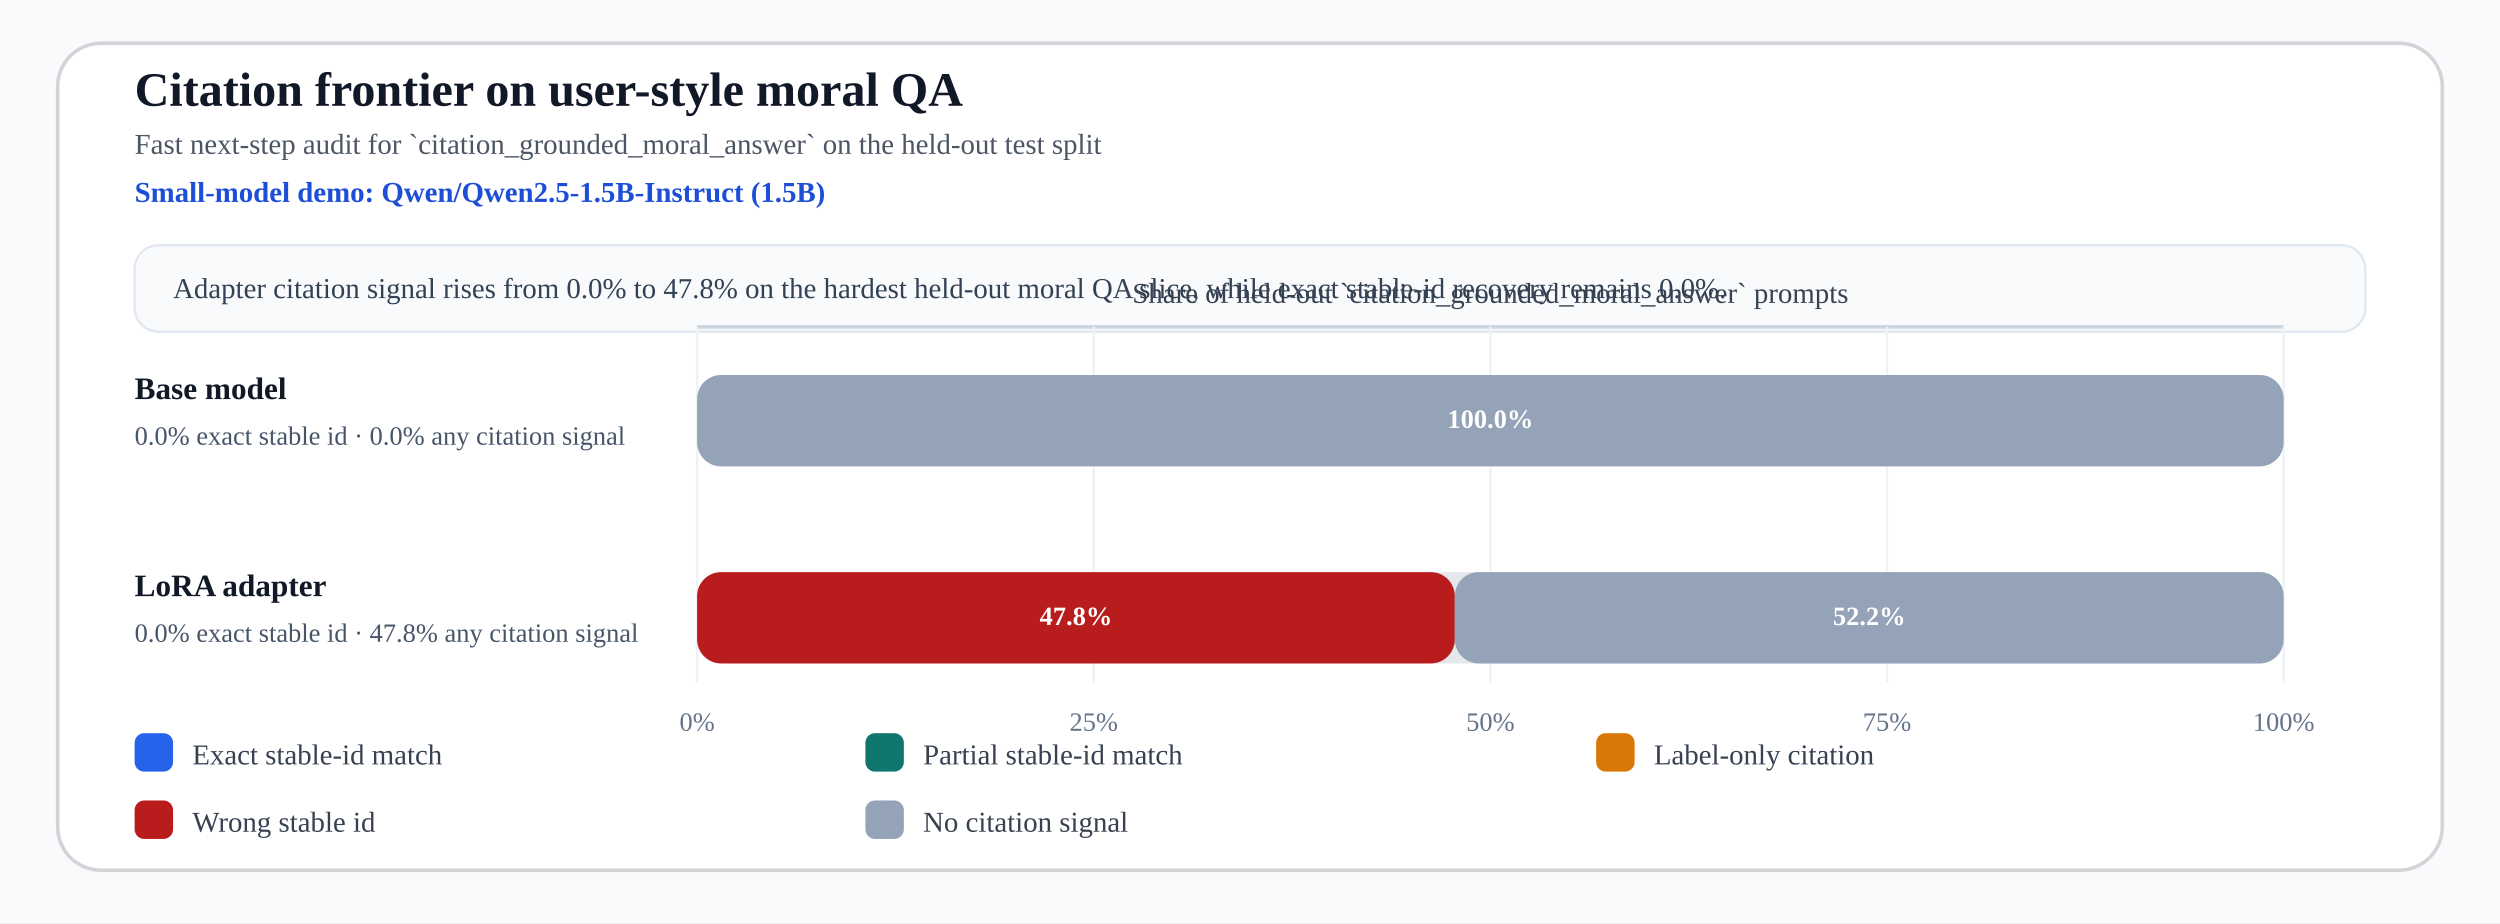
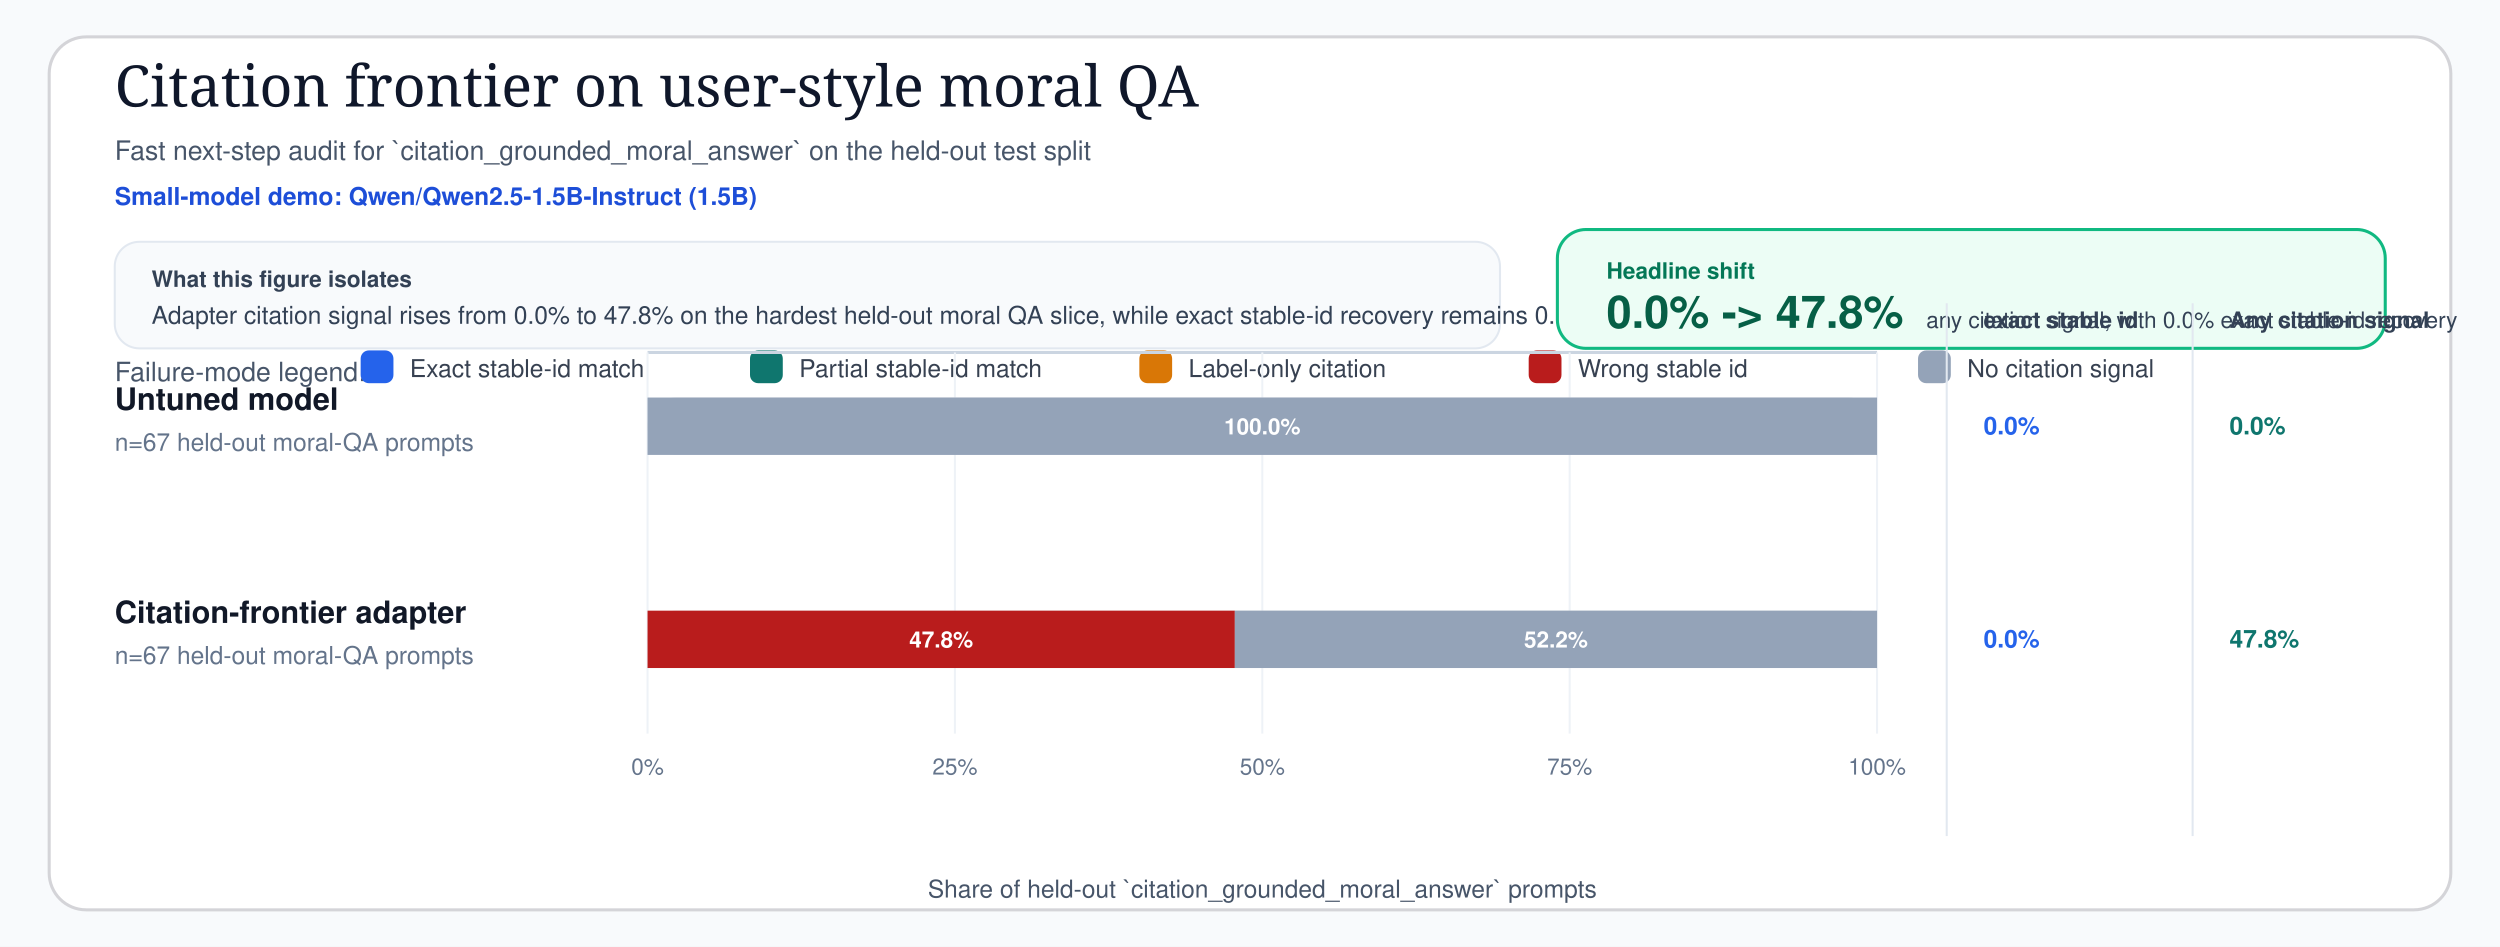
- <svg xmlns="http://www.w3.org/2000/svg" width="1040" height="384" viewBox="0 0 1040 384" role="img" aria-label="Citation frontier failure-mode breakdown for base and adapter">
-   <rect x="0" y="0" width="1040" height="384" fill="#f8fafc" />
-   <rect x="24.0" y="18.0" width="992.0" height="344.0" fill="white" stroke="#d4d4d8" stroke-width="1.5" rx="18" />
-   <text x="56" y="44" font-size="20" font-weight="700" fill="#111827">Citation frontier on user-style moral QA</text>
-   <text x="56" y="64" font-size="12" fill="#4b5563">Fast next-step audit for `citation_grounded_moral_answer` on the held-out test split</text>
-   <text x="56" y="84" font-size="12" font-weight="600" fill="#1d4ed8">Small-model demo: Qwen/Qwen2.5-1.5B-Instruct (1.5B)</text>
-   <rect x="56" y="102" width="928" height="36" fill="#f8fafc" stroke="#e2e8f0" stroke-width="1" rx="10" />
-   <text x="72" y="124" font-size="12" fill="#334155">Adapter citation signal rises from 0.0% to 47.8% on the hardest held-out moral QA slice, while exact stable-id recovery remains 0.0%.</text>
-   <line x1="290.0" y1="136.0" x2="950.0" y2="136.0" stroke="#cbd5e1" stroke-width="1.5" />
-   <text x="620.0" y="126.0" font-size="12" text-anchor="middle" fill="#374151">Share of held-out `citation_grounded_moral_answer` prompts</text>
-   <line x1="290.0" y1="136.0" x2="290.0" y2="284.0" stroke="#eef2f7" stroke-width="1" />
-   <text x="290.0" y="304.0" font-size="11" text-anchor="middle" fill="#64748b">0%</text>
-   <line x1="455.0" y1="136.0" x2="455.0" y2="284.0" stroke="#eef2f7" stroke-width="1" />
-   <text x="455.0" y="304.0" font-size="11" text-anchor="middle" fill="#64748b">25%</text>
-   <line x1="620.0" y1="136.0" x2="620.0" y2="284.0" stroke="#eef2f7" stroke-width="1" />
-   <text x="620.0" y="304.0" font-size="11" text-anchor="middle" fill="#64748b">50%</text>
-   <line x1="785.0" y1="136.0" x2="785.0" y2="284.0" stroke="#eef2f7" stroke-width="1" />
-   <text x="785.0" y="304.0" font-size="11" text-anchor="middle" fill="#64748b">75%</text>
-   <line x1="950.0" y1="136.0" x2="950.0" y2="284.0" stroke="#eef2f7" stroke-width="1" />
-   <text x="950.0" y="304.0" font-size="11" text-anchor="middle" fill="#64748b">100%</text>
-   <text x="56" y="166.0" font-size="13" font-weight="700" fill="#111827">Base model</text>
-   <text x="56" y="185.0" font-size="11" fill="#475569">0.0% exact stable id · 0.0% any citation signal</text>
-   <rect x="290.0" y="156.0" width="660.0" height="38.0" fill="#e5e7eb" rx="10" />
-   <rect x="290.0" y="156.0" width="660.0" height="38.0" fill="#94a3b8" rx="10" />
-   <text x="620.0" y="178.0" font-size="11" text-anchor="middle" fill="white" font-weight="600">100.0%</text>
-   <text x="56" y="248.0" font-size="13" font-weight="700" fill="#111827">LoRA adapter</text>
-   <text x="56" y="267.0" font-size="11" fill="#475569">0.0% exact stable id · 47.8% any citation signal</text>
-   <rect x="290.0" y="238.0" width="660.0" height="38.0" fill="#e5e7eb" rx="10" />
-   <rect x="290.0" y="238.0" width="315.2" height="38.0" fill="#b91c1c" rx="10" />
-   <text x="447.6" y="260.0" font-size="11" text-anchor="middle" fill="white" font-weight="600">47.8%</text>
-   <rect x="605.2" y="238.0" width="344.8" height="38.0" fill="#94a3b8" rx="10" />
-   <text x="777.6" y="260.0" font-size="11" text-anchor="middle" fill="white" font-weight="600">52.2%</text>
-   <rect x="56.0" y="305.0" width="16" height="16" fill="#2563eb" rx="4" />
-   <text x="80.0" y="318.0" font-size="12" fill="#374151">Exact stable-id match</text>
-   <rect x="360.0" y="305.0" width="16" height="16" fill="#0f766e" rx="4" />
-   <text x="384.0" y="318.0" font-size="12" fill="#374151">Partial stable-id match</text>
-   <rect x="664.0" y="305.0" width="16" height="16" fill="#d97706" rx="4" />
-   <text x="688.0" y="318.0" font-size="12" fill="#374151">Label-only citation</text>
-   <rect x="56.0" y="333.0" width="16" height="16" fill="#b91c1c" rx="4" />
-   <text x="80.0" y="346.0" font-size="12" fill="#374151">Wrong stable id</text>
-   <rect x="360.0" y="333.0" width="16" height="16" fill="#94a3b8" rx="4" />
-   <text x="384.0" y="346.0" font-size="12" fill="#374151">No citation signal</text>
+ <svg xmlns="http://www.w3.org/2000/svg" width="1220" height="462" viewBox="0 0 1220 462" role="img" aria-label="Citation frontier failure-mode breakdown for base and adapter">
+   <rect x="0" y="0" width="1220" height="462" fill="#f8fafc" />
+   <rect x="24.0" y="18.0" width="1172.0" height="426.0" fill="white" stroke="#d4d4d8" stroke-width="1.5" rx="18" />
+   <text x="56" y="52" font-size="28" font-family="Georgia, serif" fill="#0f172a">Citation frontier on user-style moral QA</text>
+   <text x="56" y="78" font-size="13" font-family="Helvetica, Arial, sans-serif" fill="#475569">Fast next-step audit for `citation_grounded_moral_answer` on the held-out test split</text>
+   <text x="56" y="100" font-size="12" font-family="Helvetica, Arial, sans-serif" font-weight="700" fill="#1d4ed8">Small-model demo: Qwen/Qwen2.5-1.5B-Instruct (1.5B)</text>
+   <rect x="56" y="118" width="676" height="52" fill="#f8fafc" stroke="#e2e8f0" stroke-width="1" rx="12" />
+   <text x="74" y="140" font-size="11" font-family="Helvetica, Arial, sans-serif" font-weight="700" fill="#334155">What this figure isolates</text>
+   <text x="74" y="158" font-size="12" font-family="Helvetica, Arial, sans-serif" fill="#334155">Adapter citation signal rises from 0.0% to 47.8% on the hardest held-out moral QA slice, while exact stable-id recovery remains 0.0%.</text>
+   <rect x="760" y="112" width="404" height="58" rx="14" fill="#ecfdf5" stroke="#10b981" stroke-width="1.5" />
+   <text x="784" y="136" font-size="11" font-family="Helvetica, Arial, sans-serif" font-weight="700" fill="#047857">Headline shift</text>
+   <text x="784" y="160" font-size="22" font-family="Helvetica, Arial, sans-serif" font-weight="700" fill="#065f46">0.0% -&gt; 47.8%</text>
+   <text x="940" y="160" font-size="11" font-family="Helvetica, Arial, sans-serif" fill="#334155">any citation signal, with 0.0% exact stable-id recovery</text>
+   <text x="56" y="186" font-size="13" font-family="Helvetica, Arial, sans-serif" fill="#475569">Failure-mode legend:</text>
+   <rect x="176.0" y="171.0" width="16" height="16" fill="#2563eb" rx="4" />
+   <text x="200.0" y="184.0" font-size="12" font-family="Helvetica, Arial, sans-serif" fill="#374151">Exact stable-id match</text>
+   <rect x="366.0" y="171.0" width="16" height="16" fill="#0f766e" rx="4" />
+   <text x="390.0" y="184.0" font-size="12" font-family="Helvetica, Arial, sans-serif" fill="#374151">Partial stable-id match</text>
+   <rect x="556.0" y="171.0" width="16" height="16" fill="#d97706" rx="4" />
+   <text x="580.0" y="184.0" font-size="12" font-family="Helvetica, Arial, sans-serif" fill="#374151">Label-only citation</text>
+   <rect x="746.0" y="171.0" width="16" height="16" fill="#b91c1c" rx="4" />
+   <text x="770.0" y="184.0" font-size="12" font-family="Helvetica, Arial, sans-serif" fill="#374151">Wrong stable id</text>
+   <rect x="936.0" y="171.0" width="16" height="16" fill="#94a3b8" rx="4" />
+   <text x="960.0" y="184.0" font-size="12" font-family="Helvetica, Arial, sans-serif" fill="#374151">No citation signal</text>
+   <text x="968.0" y="160.0" font-size="11" font-family="Helvetica, Arial, sans-serif" font-weight="700" fill="#334155">exact stable id</text>
+   <text x="1088.0" y="160.0" font-size="11" font-family="Helvetica, Arial, sans-serif" font-weight="700" fill="#334155">Any citation signal</text>
+   <line x1="950.0" y1="148.0" x2="950.0" y2="408.0" stroke="#e2e8f0" stroke-width="1" />
+   <line x1="1070.0" y1="148.0" x2="1070.0" y2="408.0" stroke="#e2e8f0" stroke-width="1" />
+   <line x1="316.0" y1="172.0" x2="916.0" y2="172.0" stroke="#cbd5e1" stroke-width="1.5" />
+   <line x1="316.0" y1="172.0" x2="316.0" y2="358.0" stroke="#eef2f7" stroke-width="1" />
+   <text x="316.0" y="378.0" font-size="11" font-family="Helvetica, Arial, sans-serif" text-anchor="middle" fill="#64748b">0%</text>
+   <line x1="466.0" y1="172.0" x2="466.0" y2="358.0" stroke="#eef2f7" stroke-width="1" />
+   <text x="466.0" y="378.0" font-size="11" font-family="Helvetica, Arial, sans-serif" text-anchor="middle" fill="#64748b">25%</text>
+   <line x1="616.0" y1="172.0" x2="616.0" y2="358.0" stroke="#eef2f7" stroke-width="1" />
+   <text x="616.0" y="378.0" font-size="11" font-family="Helvetica, Arial, sans-serif" text-anchor="middle" fill="#64748b">50%</text>
+   <line x1="766.0" y1="172.0" x2="766.0" y2="358.0" stroke="#eef2f7" stroke-width="1" />
+   <text x="766.0" y="378.0" font-size="11" font-family="Helvetica, Arial, sans-serif" text-anchor="middle" fill="#64748b">75%</text>
+   <line x1="916.0" y1="172.0" x2="916.0" y2="358.0" stroke="#eef2f7" stroke-width="1" />
+   <text x="916.0" y="378.0" font-size="11" font-family="Helvetica, Arial, sans-serif" text-anchor="middle" fill="#64748b">100%</text>
+   <text x="56" y="200.0" font-size="15" font-family="Helvetica, Arial, sans-serif" font-weight="700" fill="#111827">Untuned model</text>
+   <text x="56" y="220.0" font-size="12" font-family="Helvetica, Arial, sans-serif" fill="#64748b">n=67 held-out moral-QA prompts</text>
+   <rect x="316.0" y="194.0" width="600.0" height="28.0" fill="#e5e7eb" rx="14" />
+   <rect x="316.0" y="194.0" width="600.0" height="28.0" fill="#94a3b8" rx="0" />
+   <text x="616.0" y="212.0" font-size="11" font-family="Helvetica, Arial, sans-serif" text-anchor="middle" fill="white" font-weight="700">100.0%</text>
+   <text x="968.0" y="212.0" font-size="12" font-family="Helvetica, Arial, sans-serif" font-weight="700" fill="#2563eb">0.0%</text>
+   <text x="1088.0" y="212.0" font-size="12" font-family="Helvetica, Arial, sans-serif" font-weight="700" fill="#0f766e">0.0%</text>
+   <text x="56" y="304.0" font-size="15" font-family="Helvetica, Arial, sans-serif" font-weight="700" fill="#111827">Citation-frontier adapter</text>
+   <text x="56" y="324.0" font-size="12" font-family="Helvetica, Arial, sans-serif" fill="#64748b">n=67 held-out moral-QA prompts</text>
+   <rect x="316.0" y="298.0" width="600.0" height="28.0" fill="#e5e7eb" rx="14" />
+   <rect x="316.0" y="298.0" width="286.6" height="28.0" fill="#b91c1c" rx="0" />
+   <text x="459.3" y="316.0" font-size="11" font-family="Helvetica, Arial, sans-serif" text-anchor="middle" fill="white" font-weight="700">47.8%</text>
+   <rect x="602.6" y="298.0" width="313.4" height="28.0" fill="#94a3b8" rx="0" />
+   <text x="759.3" y="316.0" font-size="11" font-family="Helvetica, Arial, sans-serif" text-anchor="middle" fill="white" font-weight="700">52.2%</text>
+   <text x="968.0" y="316.0" font-size="12" font-family="Helvetica, Arial, sans-serif" font-weight="700" fill="#2563eb">0.0%</text>
+   <text x="1088.0" y="316.0" font-size="12" font-family="Helvetica, Arial, sans-serif" font-weight="700" fill="#0f766e">47.8%</text>
+   <text x="616.0" y="438.0" font-size="12" font-family="Helvetica, Arial, sans-serif" text-anchor="middle" fill="#475569">Share of held-out `citation_grounded_moral_answer` prompts</text>
</svg>
